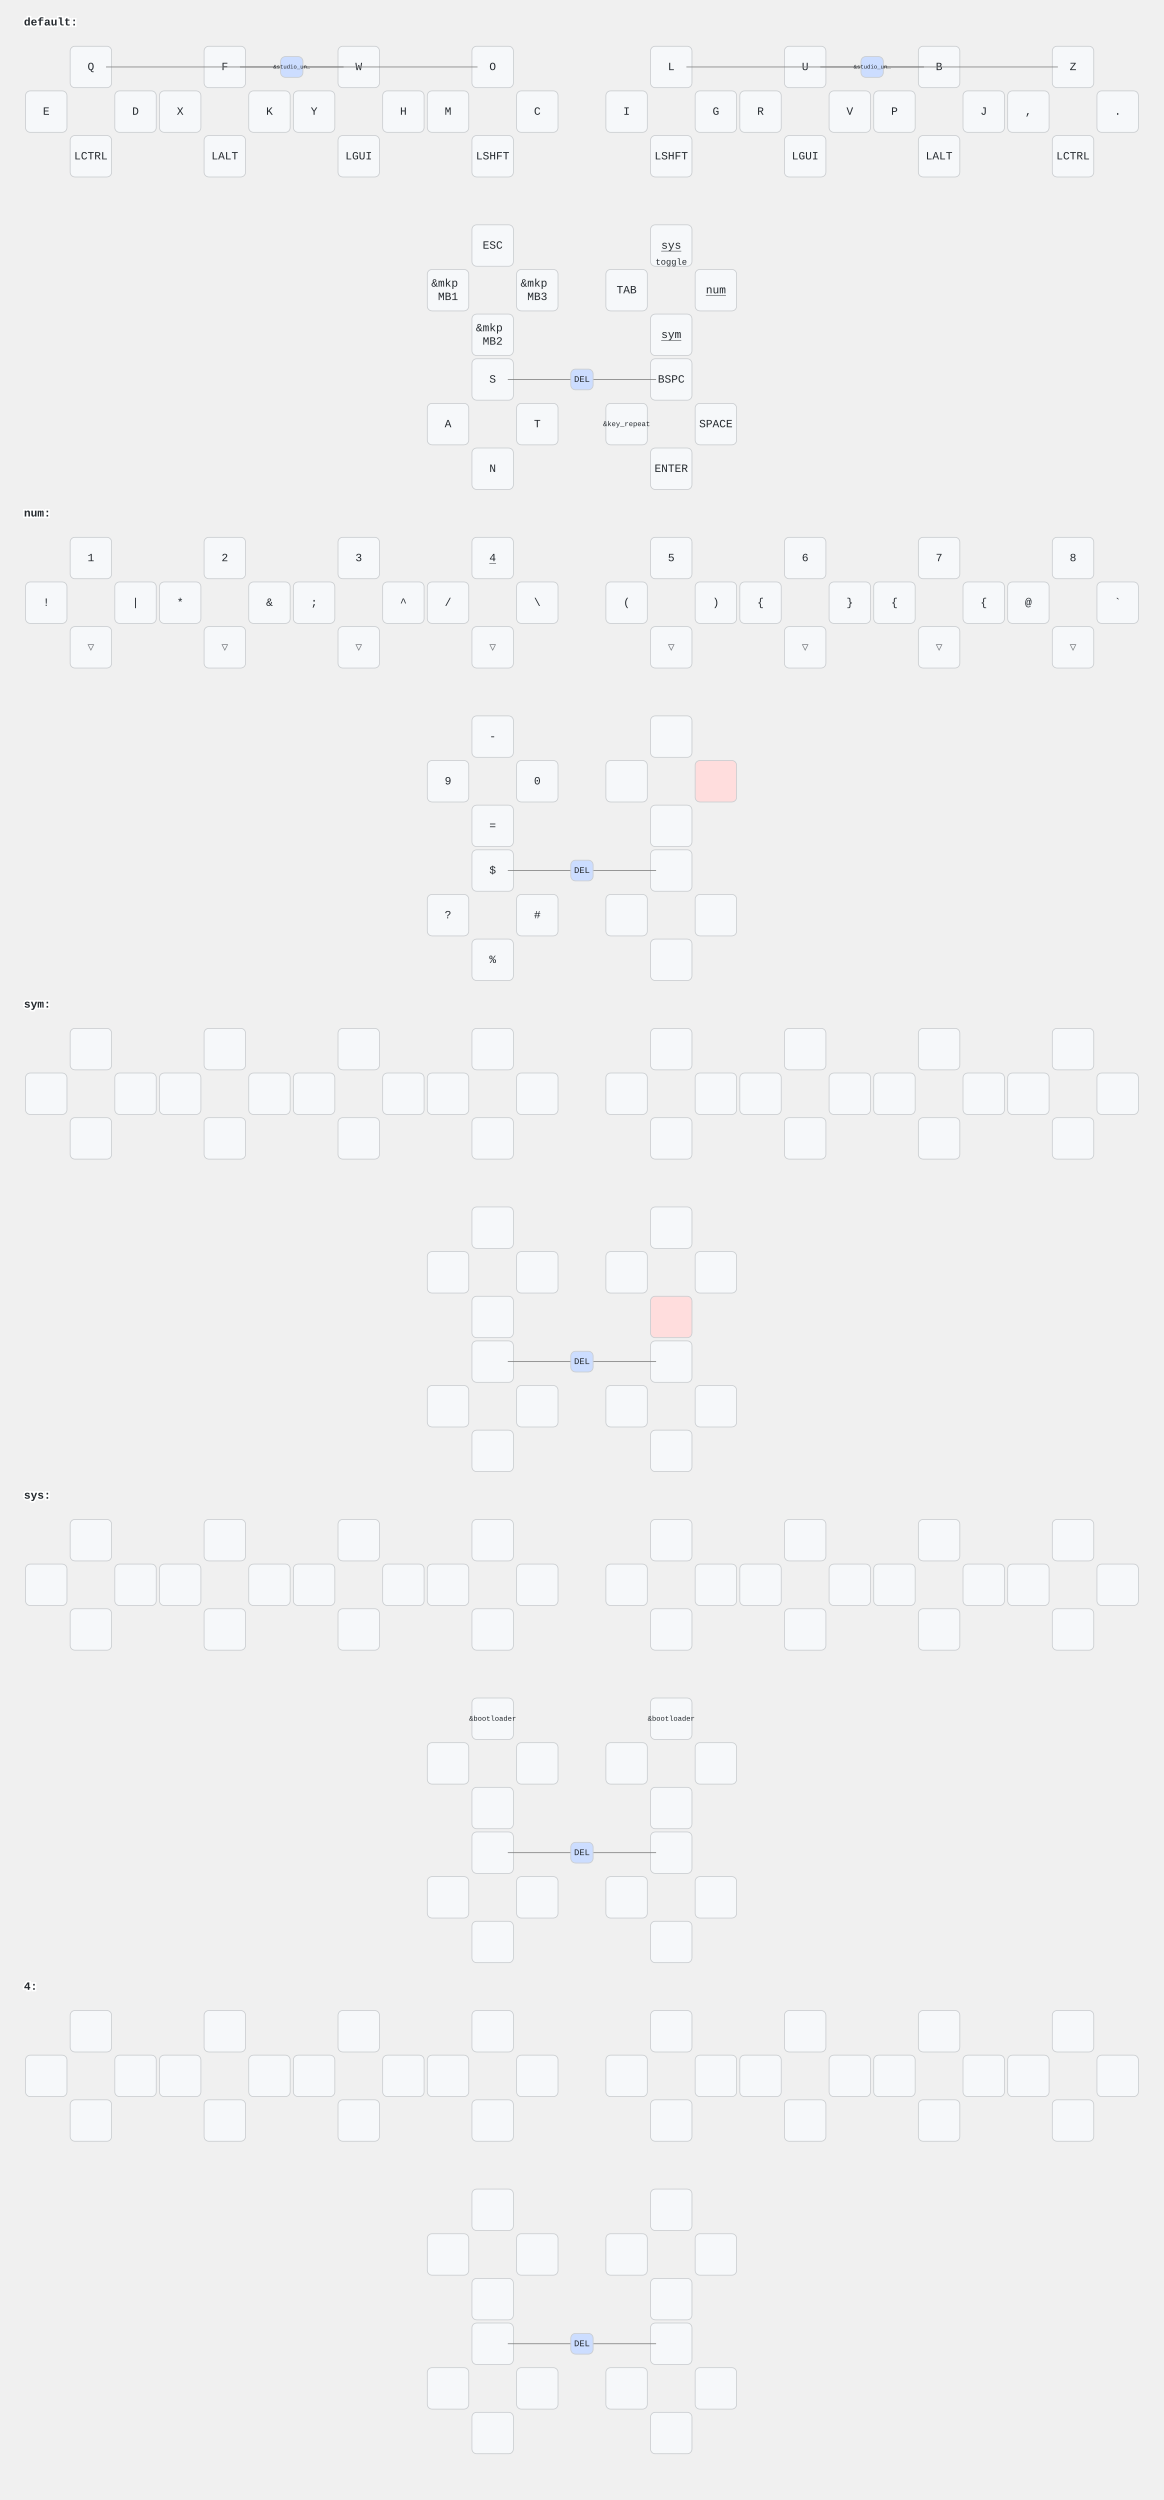
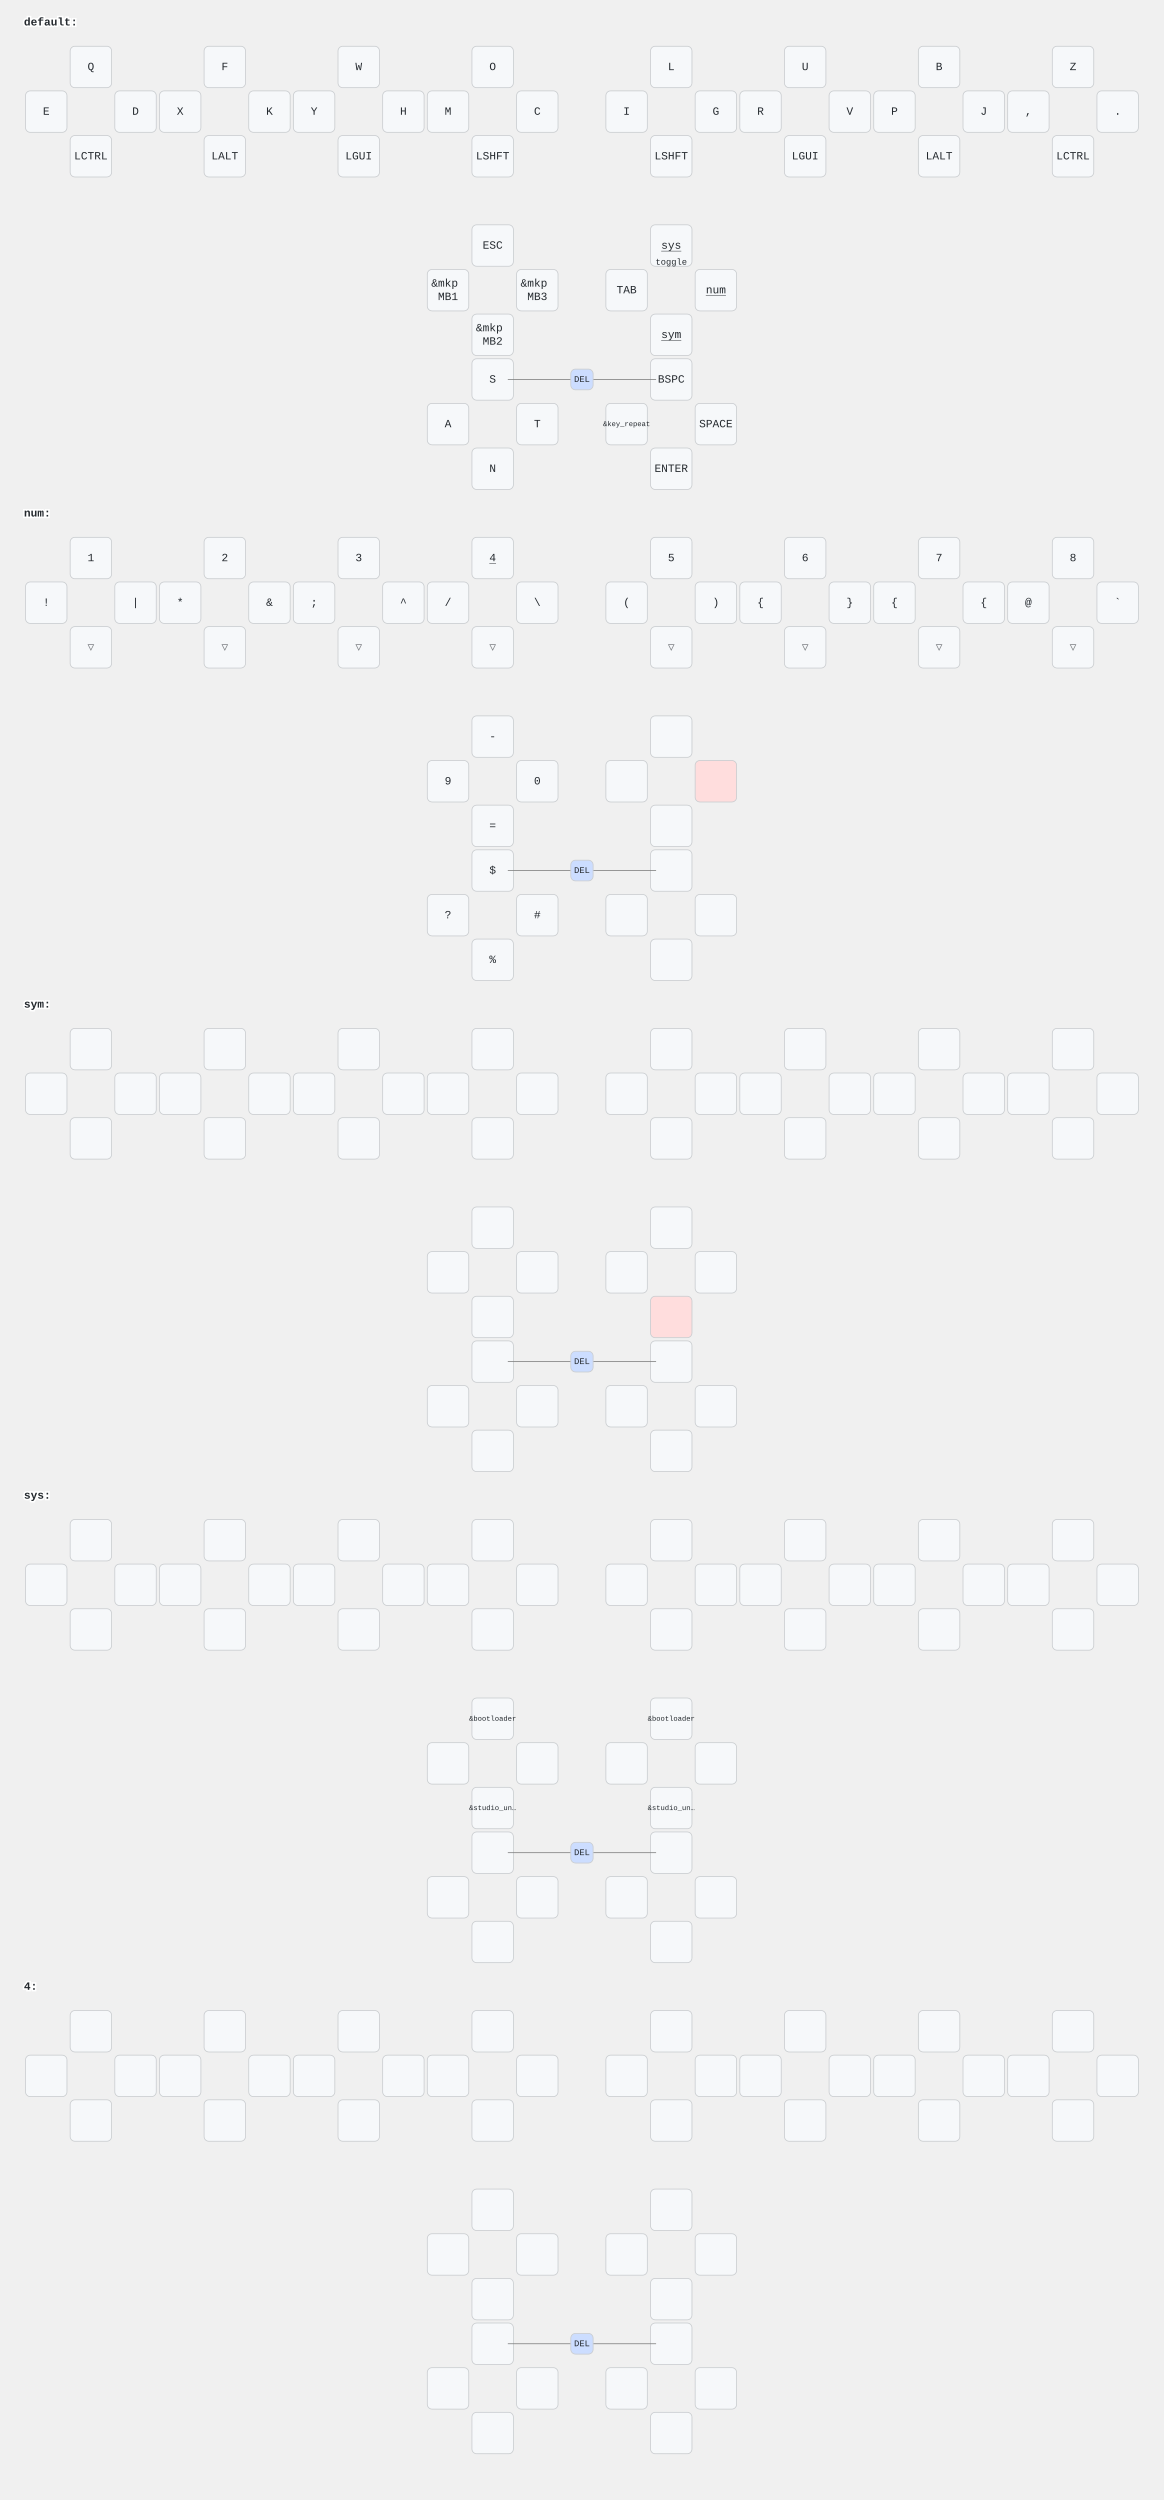
<svg xmlns="http://www.w3.org/2000/svg" width="1460" height="3136" viewBox="0 0 1460 3136" class="keymap">
  <style>/* inherit to force styles through use tags */
svg path {
    fill: inherit;
}

/* font and background color specifications */
svg.keymap {
    font-family: SFMono-Regular,Consolas,Liberation Mono,Menlo,monospace;
    font-size: 14px;
    font-kerning: normal;
    text-rendering: optimizeLegibility;
    fill: #24292e;
}

/* default key styling */
rect.key {
    fill: #f6f8fa;
}

rect.key, rect.combo {
    stroke: #c9cccf;
    stroke-width: 1;
}

/* default key side styling, only used is draw_key_sides is set */
rect.side {
    filter: brightness(90%);
}

/* color accent for combo boxes */
rect.combo, rect.combo-separate {
    fill: #cdf;
}

/* color accent for held keys */
rect.held, rect.combo.held {
    fill: #fdd;
}

/* color accent for ghost (optional) keys */
rect.ghost, rect.combo.ghost {
    stroke-dasharray: 4, 4;
    stroke-width: 2;
}

text {
    text-anchor: middle;
    dominant-baseline: middle;
}

/* styling for layer labels */
text.label {
    font-weight: bold;
    text-anchor: start;
    stroke: white;
    stroke-width: 4;
    paint-order: stroke;
}

/* styling for optional footer */
text.footer {
    text-anchor: end;
    dominant-baseline: auto;
    stroke: white;
    stroke-width: 4;
    paint-order: stroke;
}

/* styling for combo tap, and key non-tap label text */
text.combo, text.hold, text.shifted, text.left, text.right {
    font-size: 11px;
}

text.hold {
    text-anchor: middle;
    dominant-baseline: auto;
}

text.shifted {
    text-anchor: middle;
    dominant-baseline: hanging;
}

text.left {
    text-anchor: start;
}

text.right {
    text-anchor: end;
}

text.layer-activator {
    text-decoration: underline;
}

/* styling for hold/shifted label text in combo box */
text.combo.hold, text.combo.shifted, text.combo.left, text.combo.right {
    font-size: 8px;
}

/* lighter symbol for transparent keys */
text.trans {
    fill: #7b7e81;
}

/* styling for combo dendrons */
path.combo {
    stroke-width: 1;
    stroke: gray;
    fill: none;
}

/* Start Tabler Icons Cleanup */
/* cannot use height/width with glyphs */
.icon-tabler &gt; path {
    fill: inherit;
    stroke: inherit;
    stroke-width: 2;
}
/* hide tabler's default box */
.icon-tabler &gt; path[stroke="none"][fill="none"] {
    visibility: hidden;
}
/* End Tabler Icons Cleanup */
</style>
  <g transform="translate(30, 0)" class="layer-default">
    <text x="0" y="28" class="label" id="default">default:</text>
    <g transform="translate(0, 56)">
      <g transform="translate(84, 28)" class="key keypos-0">
        <rect rx="6" ry="6" x="-26" y="-26" width="52" height="52" class="key" />
        <text x="0" y="0" class="key tap">Q</text>
      </g>
      <g transform="translate(252, 28)" class="key keypos-1">
        <rect rx="6" ry="6" x="-26" y="-26" width="52" height="52" class="key" />
        <text x="0" y="0" class="key tap">F</text>
      </g>
      <g transform="translate(420, 28)" class="key keypos-2">
        <rect rx="6" ry="6" x="-26" y="-26" width="52" height="52" class="key" />
        <text x="0" y="0" class="key tap">W</text>
      </g>
      <g transform="translate(588, 28)" class="key keypos-3">
        <rect rx="6" ry="6" x="-26" y="-26" width="52" height="52" class="key" />
        <text x="0" y="0" class="key tap">O</text>
      </g>
      <g transform="translate(812, 28)" class="key keypos-4">
        <rect rx="6" ry="6" x="-26" y="-26" width="52" height="52" class="key" />
        <text x="0" y="0" class="key tap">L</text>
      </g>
      <g transform="translate(980, 28)" class="key keypos-5">
        <rect rx="6" ry="6" x="-26" y="-26" width="52" height="52" class="key" />
        <text x="0" y="0" class="key tap">U</text>
      </g>
      <g transform="translate(1148, 28)" class="key keypos-6">
        <rect rx="6" ry="6" x="-26" y="-26" width="52" height="52" class="key" />
        <text x="0" y="0" class="key tap">B</text>
      </g>
      <g transform="translate(1316, 28)" class="key keypos-7">
        <rect rx="6" ry="6" x="-26" y="-26" width="52" height="52" class="key" />
        <text x="0" y="0" class="key tap">Z</text>
      </g>
      <g transform="translate(28, 84)" class="key keypos-8">
        <rect rx="6" ry="6" x="-26" y="-26" width="52" height="52" class="key" />
        <text x="0" y="0" class="key tap">E</text>
      </g>
      <g transform="translate(140, 84)" class="key keypos-9">
        <rect rx="6" ry="6" x="-26" y="-26" width="52" height="52" class="key" />
        <text x="0" y="0" class="key tap">D</text>
      </g>
      <g transform="translate(196, 84)" class="key keypos-10">
        <rect rx="6" ry="6" x="-26" y="-26" width="52" height="52" class="key" />
        <text x="0" y="0" class="key tap">X</text>
      </g>
      <g transform="translate(308, 84)" class="key keypos-11">
        <rect rx="6" ry="6" x="-26" y="-26" width="52" height="52" class="key" />
        <text x="0" y="0" class="key tap">K</text>
      </g>
      <g transform="translate(364, 84)" class="key keypos-12">
        <rect rx="6" ry="6" x="-26" y="-26" width="52" height="52" class="key" />
        <text x="0" y="0" class="key tap">Y</text>
      </g>
      <g transform="translate(476, 84)" class="key keypos-13">
        <rect rx="6" ry="6" x="-26" y="-26" width="52" height="52" class="key" />
        <text x="0" y="0" class="key tap">H</text>
      </g>
      <g transform="translate(532, 84)" class="key keypos-14">
        <rect rx="6" ry="6" x="-26" y="-26" width="52" height="52" class="key" />
        <text x="0" y="0" class="key tap">M</text>
      </g>
      <g transform="translate(644, 84)" class="key keypos-15">
        <rect rx="6" ry="6" x="-26" y="-26" width="52" height="52" class="key" />
        <text x="0" y="0" class="key tap">C</text>
      </g>
      <g transform="translate(756, 84)" class="key keypos-16">
        <rect rx="6" ry="6" x="-26" y="-26" width="52" height="52" class="key" />
        <text x="0" y="0" class="key tap">I</text>
      </g>
      <g transform="translate(868, 84)" class="key keypos-17">
        <rect rx="6" ry="6" x="-26" y="-26" width="52" height="52" class="key" />
        <text x="0" y="0" class="key tap">G</text>
      </g>
      <g transform="translate(924, 84)" class="key keypos-18">
        <rect rx="6" ry="6" x="-26" y="-26" width="52" height="52" class="key" />
        <text x="0" y="0" class="key tap">R</text>
      </g>
      <g transform="translate(1036, 84)" class="key keypos-19">
        <rect rx="6" ry="6" x="-26" y="-26" width="52" height="52" class="key" />
        <text x="0" y="0" class="key tap">V</text>
      </g>
      <g transform="translate(1092, 84)" class="key keypos-20">
        <rect rx="6" ry="6" x="-26" y="-26" width="52" height="52" class="key" />
        <text x="0" y="0" class="key tap">P</text>
      </g>
      <g transform="translate(1204, 84)" class="key keypos-21">
        <rect rx="6" ry="6" x="-26" y="-26" width="52" height="52" class="key" />
        <text x="0" y="0" class="key tap">J</text>
      </g>
      <g transform="translate(1260, 84)" class="key keypos-22">
        <rect rx="6" ry="6" x="-26" y="-26" width="52" height="52" class="key" />
        <text x="0" y="0" class="key tap">,</text>
      </g>
      <g transform="translate(1372, 84)" class="key keypos-23">
        <rect rx="6" ry="6" x="-26" y="-26" width="52" height="52" class="key" />
        <text x="0" y="0" class="key tap">.</text>
      </g>
      <g transform="translate(84, 140)" class="key keypos-24">
        <rect rx="6" ry="6" x="-26" y="-26" width="52" height="52" class="key" />
        <text x="0" y="0" class="key tap">LCTRL</text>
      </g>
      <g transform="translate(252, 140)" class="key keypos-25">
        <rect rx="6" ry="6" x="-26" y="-26" width="52" height="52" class="key" />
        <text x="0" y="0" class="key tap">LALT</text>
      </g>
      <g transform="translate(420, 140)" class="key keypos-26">
        <rect rx="6" ry="6" x="-26" y="-26" width="52" height="52" class="key" />
        <text x="0" y="0" class="key tap">LGUI</text>
      </g>
      <g transform="translate(588, 140)" class="key keypos-27">
        <rect rx="6" ry="6" x="-26" y="-26" width="52" height="52" class="key" />
        <text x="0" y="0" class="key tap">LSHFT</text>
      </g>
      <g transform="translate(812, 140)" class="key keypos-28">
        <rect rx="6" ry="6" x="-26" y="-26" width="52" height="52" class="key" />
        <text x="0" y="0" class="key tap">LSHFT</text>
      </g>
      <g transform="translate(980, 140)" class="key keypos-29">
        <rect rx="6" ry="6" x="-26" y="-26" width="52" height="52" class="key" />
        <text x="0" y="0" class="key tap">LGUI</text>
      </g>
      <g transform="translate(1148, 140)" class="key keypos-30">
        <rect rx="6" ry="6" x="-26" y="-26" width="52" height="52" class="key" />
        <text x="0" y="0" class="key tap">LALT</text>
      </g>
      <g transform="translate(1316, 140)" class="key keypos-31">
        <rect rx="6" ry="6" x="-26" y="-26" width="52" height="52" class="key" />
        <text x="0" y="0" class="key tap">LCTRL</text>
      </g>
      <g transform="translate(588, 252)" class="key keypos-32">
        <rect rx="6" ry="6" x="-26" y="-26" width="52" height="52" class="key" />
        <text x="0" y="0" class="key tap">ESC</text>
      </g>
      <g transform="translate(812, 252)" class="key keypos-33">
        <rect rx="6" ry="6" x="-26" y="-26" width="52" height="52" class="key" />
        <a href="#sys">
          <text x="0" y="0" class="key tap layer-activator">sys</text>
        </a>
        <text x="0" y="24" class="key hold">toggle</text>
      </g>
      <g transform="translate(532, 308)" class="key keypos-34">
        <rect rx="6" ry="6" x="-26" y="-26" width="52" height="52" class="key" />
        <text x="0" y="0" class="key tap">
          <tspan x="0" dy="-0.6em">&amp;mkp</tspan>
          <tspan x="0" dy="1.2em">MB1</tspan>
        </text>
      </g>
      <g transform="translate(644, 308)" class="key keypos-35">
        <rect rx="6" ry="6" x="-26" y="-26" width="52" height="52" class="key" />
        <text x="0" y="0" class="key tap">
          <tspan x="0" dy="-0.6em">&amp;mkp</tspan>
          <tspan x="0" dy="1.2em">MB3</tspan>
        </text>
      </g>
      <g transform="translate(756, 308)" class="key keypos-36">
        <rect rx="6" ry="6" x="-26" y="-26" width="52" height="52" class="key" />
        <text x="0" y="0" class="key tap">TAB</text>
      </g>
      <g transform="translate(868, 308)" class="key keypos-37">
        <rect rx="6" ry="6" x="-26" y="-26" width="52" height="52" class="key" />
        <a href="#num">
          <text x="0" y="0" class="key tap layer-activator">num</text>
        </a>
      </g>
      <g transform="translate(588, 364)" class="key keypos-38">
        <rect rx="6" ry="6" x="-26" y="-26" width="52" height="52" class="key" />
        <text x="0" y="0" class="key tap">
          <tspan x="0" dy="-0.6em">&amp;mkp</tspan>
          <tspan x="0" dy="1.2em">MB2</tspan>
        </text>
      </g>
      <g transform="translate(812, 364)" class="key keypos-39">
        <rect rx="6" ry="6" x="-26" y="-26" width="52" height="52" class="key" />
        <a href="#sym">
          <text x="0" y="0" class="key tap layer-activator">sym</text>
        </a>
      </g>
      <g transform="translate(588, 420)" class="key keypos-40">
        <rect rx="6" ry="6" x="-26" y="-26" width="52" height="52" class="key" />
        <text x="0" y="0" class="key tap">S</text>
      </g>
      <g transform="translate(812, 420)" class="key keypos-41">
        <rect rx="6" ry="6" x="-26" y="-26" width="52" height="52" class="key" />
        <text x="0" y="0" class="key tap">BSPC</text>
      </g>
      <g transform="translate(532, 476)" class="key keypos-42">
        <rect rx="6" ry="6" x="-26" y="-26" width="52" height="52" class="key" />
        <text x="0" y="0" class="key tap">A</text>
      </g>
      <g transform="translate(644, 476)" class="key keypos-43">
        <rect rx="6" ry="6" x="-26" y="-26" width="52" height="52" class="key" />
        <text x="0" y="0" class="key tap">T</text>
      </g>
      <g transform="translate(756, 476)" class="key keypos-44">
        <rect rx="6" ry="6" x="-26" y="-26" width="52" height="52" class="key" />
        <text x="0" y="0" class="key tap">
          <tspan style="font-size: 64%">&amp;key_repeat</tspan>
        </text>
      </g>
      <g transform="translate(868, 476)" class="key keypos-45">
        <rect rx="6" ry="6" x="-26" y="-26" width="52" height="52" class="key" />
        <text x="0" y="0" class="key tap">SPACE</text>
      </g>
      <g transform="translate(588, 532)" class="key keypos-46">
        <rect rx="6" ry="6" x="-26" y="-26" width="52" height="52" class="key" />
        <text x="0" y="0" class="key tap">N</text>
      </g>
      <g transform="translate(812, 532)" class="key keypos-47">
        <rect rx="6" ry="6" x="-26" y="-26" width="52" height="52" class="key" />
        <text x="0" y="0" class="key tap">ENTER</text>
      </g>
      <g class="combo combopos-0">
-         <path d="M336,28 l-233,0" class="combo" />
-         <path d="M336,28 l-65,0" class="combo" />
-         <path d="M336,28 l65,0" class="combo" />
-         <path d="M336,28 l233,0" class="combo" />
-         <rect rx="6" ry="6" x="322" y="15" width="28" height="26" class="combo" />
-         <text x="336" y="28" class="combo tap">
-           <tspan style="font-size: 64%">&amp;studio_un…</tspan>
-         </text>
-       </g>
-       <g class="combo combopos-1">
-         <path d="M1064,28 l-233,0" class="combo" />
-         <path d="M1064,28 l-65,0" class="combo" />
-         <path d="M1064,28 l65,0" class="combo" />
-         <path d="M1064,28 l233,0" class="combo" />
-         <rect rx="6" ry="6" x="1050" y="15" width="28" height="26" class="combo" />
-         <text x="1064" y="28" class="combo tap">
-           <tspan style="font-size: 64%">&amp;studio_un…</tspan>
-         </text>
-       </g>
-       <g class="combo combopos-2">
        <path d="M700,420 l-93,0" class="combo" />
        <path d="M700,420 l93,0" class="combo" />
        <rect rx="6" ry="6" x="686" y="407" width="28" height="26" class="combo" />
        <text x="700" y="420" class="combo tap">DEL</text>
      </g>
    </g>
  </g>
  <g transform="translate(30, 616)" class="layer-num">
    <text x="0" y="28" class="label" id="num">num:</text>
    <g transform="translate(0, 56)">
      <g transform="translate(84, 28)" class="key keypos-0">
        <rect rx="6" ry="6" x="-26" y="-26" width="52" height="52" class="key" />
        <text x="0" y="0" class="key tap">1</text>
      </g>
      <g transform="translate(252, 28)" class="key keypos-1">
        <rect rx="6" ry="6" x="-26" y="-26" width="52" height="52" class="key" />
        <text x="0" y="0" class="key tap">2</text>
      </g>
      <g transform="translate(420, 28)" class="key keypos-2">
        <rect rx="6" ry="6" x="-26" y="-26" width="52" height="52" class="key" />
        <text x="0" y="0" class="key tap">3</text>
      </g>
      <g transform="translate(588, 28)" class="key keypos-3">
        <rect rx="6" ry="6" x="-26" y="-26" width="52" height="52" class="key" />
        <a href="#x_x">
          <text x="0" y="0" class="key tap layer-activator">4</text>
        </a>
      </g>
      <g transform="translate(812, 28)" class="key keypos-4">
        <rect rx="6" ry="6" x="-26" y="-26" width="52" height="52" class="key" />
        <text x="0" y="0" class="key tap">5</text>
      </g>
      <g transform="translate(980, 28)" class="key keypos-5">
        <rect rx="6" ry="6" x="-26" y="-26" width="52" height="52" class="key" />
        <text x="0" y="0" class="key tap">6</text>
      </g>
      <g transform="translate(1148, 28)" class="key keypos-6">
        <rect rx="6" ry="6" x="-26" y="-26" width="52" height="52" class="key" />
        <text x="0" y="0" class="key tap">7</text>
      </g>
      <g transform="translate(1316, 28)" class="key keypos-7">
        <rect rx="6" ry="6" x="-26" y="-26" width="52" height="52" class="key" />
        <text x="0" y="0" class="key tap">8</text>
      </g>
      <g transform="translate(28, 84)" class="key keypos-8">
        <rect rx="6" ry="6" x="-26" y="-26" width="52" height="52" class="key" />
        <text x="0" y="0" class="key tap">!</text>
      </g>
      <g transform="translate(140, 84)" class="key keypos-9">
        <rect rx="6" ry="6" x="-26" y="-26" width="52" height="52" class="key" />
        <text x="0" y="0" class="key tap">|</text>
      </g>
      <g transform="translate(196, 84)" class="key keypos-10">
        <rect rx="6" ry="6" x="-26" y="-26" width="52" height="52" class="key" />
        <text x="0" y="0" class="key tap">*</text>
      </g>
      <g transform="translate(308, 84)" class="key keypos-11">
        <rect rx="6" ry="6" x="-26" y="-26" width="52" height="52" class="key" />
        <text x="0" y="0" class="key tap">&amp;</text>
      </g>
      <g transform="translate(364, 84)" class="key keypos-12">
        <rect rx="6" ry="6" x="-26" y="-26" width="52" height="52" class="key" />
        <text x="0" y="0" class="key tap">;</text>
      </g>
      <g transform="translate(476, 84)" class="key keypos-13">
        <rect rx="6" ry="6" x="-26" y="-26" width="52" height="52" class="key" />
        <text x="0" y="0" class="key tap">^</text>
      </g>
      <g transform="translate(532, 84)" class="key keypos-14">
        <rect rx="6" ry="6" x="-26" y="-26" width="52" height="52" class="key" />
        <text x="0" y="0" class="key tap">/</text>
      </g>
      <g transform="translate(644, 84)" class="key keypos-15">
        <rect rx="6" ry="6" x="-26" y="-26" width="52" height="52" class="key" />
        <text x="0" y="0" class="key tap">\</text>
      </g>
      <g transform="translate(756, 84)" class="key keypos-16">
        <rect rx="6" ry="6" x="-26" y="-26" width="52" height="52" class="key" />
        <text x="0" y="0" class="key tap">(</text>
      </g>
      <g transform="translate(868, 84)" class="key keypos-17">
        <rect rx="6" ry="6" x="-26" y="-26" width="52" height="52" class="key" />
        <text x="0" y="0" class="key tap">)</text>
      </g>
      <g transform="translate(924, 84)" class="key keypos-18">
        <rect rx="6" ry="6" x="-26" y="-26" width="52" height="52" class="key" />
        <text x="0" y="0" class="key tap">{</text>
      </g>
      <g transform="translate(1036, 84)" class="key keypos-19">
        <rect rx="6" ry="6" x="-26" y="-26" width="52" height="52" class="key" />
        <text x="0" y="0" class="key tap">}</text>
      </g>
      <g transform="translate(1092, 84)" class="key keypos-20">
        <rect rx="6" ry="6" x="-26" y="-26" width="52" height="52" class="key" />
        <text x="0" y="0" class="key tap">{</text>
      </g>
      <g transform="translate(1204, 84)" class="key keypos-21">
        <rect rx="6" ry="6" x="-26" y="-26" width="52" height="52" class="key" />
        <text x="0" y="0" class="key tap">{</text>
      </g>
      <g transform="translate(1260, 84)" class="key keypos-22">
        <rect rx="6" ry="6" x="-26" y="-26" width="52" height="52" class="key" />
        <text x="0" y="0" class="key tap">@</text>
      </g>
      <g transform="translate(1372, 84)" class="key keypos-23">
        <rect rx="6" ry="6" x="-26" y="-26" width="52" height="52" class="key" />
        <text x="0" y="0" class="key tap">`</text>
      </g>
      <g transform="translate(84, 140)" class="key trans keypos-24">
        <rect rx="6" ry="6" x="-26" y="-26" width="52" height="52" class="key trans" />
        <text x="0" y="0" class="key trans tap">▽</text>
      </g>
      <g transform="translate(252, 140)" class="key trans keypos-25">
        <rect rx="6" ry="6" x="-26" y="-26" width="52" height="52" class="key trans" />
        <text x="0" y="0" class="key trans tap">▽</text>
      </g>
      <g transform="translate(420, 140)" class="key trans keypos-26">
        <rect rx="6" ry="6" x="-26" y="-26" width="52" height="52" class="key trans" />
        <text x="0" y="0" class="key trans tap">▽</text>
      </g>
      <g transform="translate(588, 140)" class="key trans keypos-27">
        <rect rx="6" ry="6" x="-26" y="-26" width="52" height="52" class="key trans" />
        <text x="0" y="0" class="key trans tap">▽</text>
      </g>
      <g transform="translate(812, 140)" class="key trans keypos-28">
        <rect rx="6" ry="6" x="-26" y="-26" width="52" height="52" class="key trans" />
        <text x="0" y="0" class="key trans tap">▽</text>
      </g>
      <g transform="translate(980, 140)" class="key trans keypos-29">
        <rect rx="6" ry="6" x="-26" y="-26" width="52" height="52" class="key trans" />
        <text x="0" y="0" class="key trans tap">▽</text>
      </g>
      <g transform="translate(1148, 140)" class="key trans keypos-30">
        <rect rx="6" ry="6" x="-26" y="-26" width="52" height="52" class="key trans" />
        <text x="0" y="0" class="key trans tap">▽</text>
      </g>
      <g transform="translate(1316, 140)" class="key trans keypos-31">
        <rect rx="6" ry="6" x="-26" y="-26" width="52" height="52" class="key trans" />
        <text x="0" y="0" class="key trans tap">▽</text>
      </g>
      <g transform="translate(588, 252)" class="key keypos-32">
        <rect rx="6" ry="6" x="-26" y="-26" width="52" height="52" class="key" />
        <text x="0" y="0" class="key tap">-</text>
      </g>
      <g transform="translate(812, 252)" class="key keypos-33">
        <rect rx="6" ry="6" x="-26" y="-26" width="52" height="52" class="key" />
      </g>
      <g transform="translate(532, 308)" class="key keypos-34">
        <rect rx="6" ry="6" x="-26" y="-26" width="52" height="52" class="key" />
        <text x="0" y="0" class="key tap">9</text>
      </g>
      <g transform="translate(644, 308)" class="key keypos-35">
        <rect rx="6" ry="6" x="-26" y="-26" width="52" height="52" class="key" />
        <text x="0" y="0" class="key tap">0</text>
      </g>
      <g transform="translate(756, 308)" class="key keypos-36">
        <rect rx="6" ry="6" x="-26" y="-26" width="52" height="52" class="key" />
      </g>
      <g transform="translate(868, 308)" class="key held keypos-37">
        <rect rx="6" ry="6" x="-26" y="-26" width="52" height="52" class="key held" />
      </g>
      <g transform="translate(588, 364)" class="key keypos-38">
        <rect rx="6" ry="6" x="-26" y="-26" width="52" height="52" class="key" />
        <text x="0" y="0" class="key tap">=</text>
      </g>
      <g transform="translate(812, 364)" class="key keypos-39">
        <rect rx="6" ry="6" x="-26" y="-26" width="52" height="52" class="key" />
      </g>
      <g transform="translate(588, 420)" class="key keypos-40">
        <rect rx="6" ry="6" x="-26" y="-26" width="52" height="52" class="key" />
        <text x="0" y="0" class="key tap">$</text>
      </g>
      <g transform="translate(812, 420)" class="key keypos-41">
        <rect rx="6" ry="6" x="-26" y="-26" width="52" height="52" class="key" />
      </g>
      <g transform="translate(532, 476)" class="key keypos-42">
        <rect rx="6" ry="6" x="-26" y="-26" width="52" height="52" class="key" />
        <text x="0" y="0" class="key tap">?</text>
      </g>
      <g transform="translate(644, 476)" class="key keypos-43">
        <rect rx="6" ry="6" x="-26" y="-26" width="52" height="52" class="key" />
        <text x="0" y="0" class="key tap">#</text>
      </g>
      <g transform="translate(756, 476)" class="key keypos-44">
        <rect rx="6" ry="6" x="-26" y="-26" width="52" height="52" class="key" />
      </g>
      <g transform="translate(868, 476)" class="key keypos-45">
        <rect rx="6" ry="6" x="-26" y="-26" width="52" height="52" class="key" />
      </g>
      <g transform="translate(588, 532)" class="key keypos-46">
        <rect rx="6" ry="6" x="-26" y="-26" width="52" height="52" class="key" />
        <text x="0" y="0" class="key tap">%</text>
      </g>
      <g transform="translate(812, 532)" class="key keypos-47">
        <rect rx="6" ry="6" x="-26" y="-26" width="52" height="52" class="key" />
      </g>
      <g class="combo combopos-0">
        <path d="M700,420 l-93,0" class="combo" />
        <path d="M700,420 l93,0" class="combo" />
        <rect rx="6" ry="6" x="686" y="407" width="28" height="26" class="combo" />
        <text x="700" y="420" class="combo tap">DEL</text>
      </g>
    </g>
  </g>
  <g transform="translate(30, 1232)" class="layer-sym">
    <text x="0" y="28" class="label" id="sym">sym:</text>
    <g transform="translate(0, 56)">
      <g transform="translate(84, 28)" class="key keypos-0">
        <rect rx="6" ry="6" x="-26" y="-26" width="52" height="52" class="key" />
      </g>
      <g transform="translate(252, 28)" class="key keypos-1">
        <rect rx="6" ry="6" x="-26" y="-26" width="52" height="52" class="key" />
      </g>
      <g transform="translate(420, 28)" class="key keypos-2">
        <rect rx="6" ry="6" x="-26" y="-26" width="52" height="52" class="key" />
      </g>
      <g transform="translate(588, 28)" class="key keypos-3">
        <rect rx="6" ry="6" x="-26" y="-26" width="52" height="52" class="key" />
      </g>
      <g transform="translate(812, 28)" class="key keypos-4">
        <rect rx="6" ry="6" x="-26" y="-26" width="52" height="52" class="key" />
      </g>
      <g transform="translate(980, 28)" class="key keypos-5">
        <rect rx="6" ry="6" x="-26" y="-26" width="52" height="52" class="key" />
      </g>
      <g transform="translate(1148, 28)" class="key keypos-6">
        <rect rx="6" ry="6" x="-26" y="-26" width="52" height="52" class="key" />
      </g>
      <g transform="translate(1316, 28)" class="key keypos-7">
        <rect rx="6" ry="6" x="-26" y="-26" width="52" height="52" class="key" />
      </g>
      <g transform="translate(28, 84)" class="key keypos-8">
        <rect rx="6" ry="6" x="-26" y="-26" width="52" height="52" class="key" />
      </g>
      <g transform="translate(140, 84)" class="key keypos-9">
        <rect rx="6" ry="6" x="-26" y="-26" width="52" height="52" class="key" />
      </g>
      <g transform="translate(196, 84)" class="key keypos-10">
        <rect rx="6" ry="6" x="-26" y="-26" width="52" height="52" class="key" />
      </g>
      <g transform="translate(308, 84)" class="key keypos-11">
        <rect rx="6" ry="6" x="-26" y="-26" width="52" height="52" class="key" />
      </g>
      <g transform="translate(364, 84)" class="key keypos-12">
        <rect rx="6" ry="6" x="-26" y="-26" width="52" height="52" class="key" />
      </g>
      <g transform="translate(476, 84)" class="key keypos-13">
        <rect rx="6" ry="6" x="-26" y="-26" width="52" height="52" class="key" />
      </g>
      <g transform="translate(532, 84)" class="key keypos-14">
        <rect rx="6" ry="6" x="-26" y="-26" width="52" height="52" class="key" />
      </g>
      <g transform="translate(644, 84)" class="key keypos-15">
        <rect rx="6" ry="6" x="-26" y="-26" width="52" height="52" class="key" />
      </g>
      <g transform="translate(756, 84)" class="key keypos-16">
        <rect rx="6" ry="6" x="-26" y="-26" width="52" height="52" class="key" />
      </g>
      <g transform="translate(868, 84)" class="key keypos-17">
        <rect rx="6" ry="6" x="-26" y="-26" width="52" height="52" class="key" />
      </g>
      <g transform="translate(924, 84)" class="key keypos-18">
        <rect rx="6" ry="6" x="-26" y="-26" width="52" height="52" class="key" />
      </g>
      <g transform="translate(1036, 84)" class="key keypos-19">
        <rect rx="6" ry="6" x="-26" y="-26" width="52" height="52" class="key" />
      </g>
      <g transform="translate(1092, 84)" class="key keypos-20">
        <rect rx="6" ry="6" x="-26" y="-26" width="52" height="52" class="key" />
      </g>
      <g transform="translate(1204, 84)" class="key keypos-21">
        <rect rx="6" ry="6" x="-26" y="-26" width="52" height="52" class="key" />
      </g>
      <g transform="translate(1260, 84)" class="key keypos-22">
        <rect rx="6" ry="6" x="-26" y="-26" width="52" height="52" class="key" />
      </g>
      <g transform="translate(1372, 84)" class="key keypos-23">
        <rect rx="6" ry="6" x="-26" y="-26" width="52" height="52" class="key" />
      </g>
      <g transform="translate(84, 140)" class="key keypos-24">
        <rect rx="6" ry="6" x="-26" y="-26" width="52" height="52" class="key" />
      </g>
      <g transform="translate(252, 140)" class="key keypos-25">
        <rect rx="6" ry="6" x="-26" y="-26" width="52" height="52" class="key" />
      </g>
      <g transform="translate(420, 140)" class="key keypos-26">
        <rect rx="6" ry="6" x="-26" y="-26" width="52" height="52" class="key" />
      </g>
      <g transform="translate(588, 140)" class="key keypos-27">
        <rect rx="6" ry="6" x="-26" y="-26" width="52" height="52" class="key" />
      </g>
      <g transform="translate(812, 140)" class="key keypos-28">
        <rect rx="6" ry="6" x="-26" y="-26" width="52" height="52" class="key" />
      </g>
      <g transform="translate(980, 140)" class="key keypos-29">
        <rect rx="6" ry="6" x="-26" y="-26" width="52" height="52" class="key" />
      </g>
      <g transform="translate(1148, 140)" class="key keypos-30">
        <rect rx="6" ry="6" x="-26" y="-26" width="52" height="52" class="key" />
      </g>
      <g transform="translate(1316, 140)" class="key keypos-31">
        <rect rx="6" ry="6" x="-26" y="-26" width="52" height="52" class="key" />
      </g>
      <g transform="translate(588, 252)" class="key keypos-32">
        <rect rx="6" ry="6" x="-26" y="-26" width="52" height="52" class="key" />
      </g>
      <g transform="translate(812, 252)" class="key keypos-33">
        <rect rx="6" ry="6" x="-26" y="-26" width="52" height="52" class="key" />
      </g>
      <g transform="translate(532, 308)" class="key keypos-34">
        <rect rx="6" ry="6" x="-26" y="-26" width="52" height="52" class="key" />
      </g>
      <g transform="translate(644, 308)" class="key keypos-35">
        <rect rx="6" ry="6" x="-26" y="-26" width="52" height="52" class="key" />
      </g>
      <g transform="translate(756, 308)" class="key keypos-36">
        <rect rx="6" ry="6" x="-26" y="-26" width="52" height="52" class="key" />
      </g>
      <g transform="translate(868, 308)" class="key keypos-37">
        <rect rx="6" ry="6" x="-26" y="-26" width="52" height="52" class="key" />
      </g>
      <g transform="translate(588, 364)" class="key keypos-38">
        <rect rx="6" ry="6" x="-26" y="-26" width="52" height="52" class="key" />
      </g>
      <g transform="translate(812, 364)" class="key held keypos-39">
        <rect rx="6" ry="6" x="-26" y="-26" width="52" height="52" class="key held" />
      </g>
      <g transform="translate(588, 420)" class="key keypos-40">
        <rect rx="6" ry="6" x="-26" y="-26" width="52" height="52" class="key" />
      </g>
      <g transform="translate(812, 420)" class="key keypos-41">
        <rect rx="6" ry="6" x="-26" y="-26" width="52" height="52" class="key" />
      </g>
      <g transform="translate(532, 476)" class="key keypos-42">
        <rect rx="6" ry="6" x="-26" y="-26" width="52" height="52" class="key" />
      </g>
      <g transform="translate(644, 476)" class="key keypos-43">
        <rect rx="6" ry="6" x="-26" y="-26" width="52" height="52" class="key" />
      </g>
      <g transform="translate(756, 476)" class="key keypos-44">
        <rect rx="6" ry="6" x="-26" y="-26" width="52" height="52" class="key" />
      </g>
      <g transform="translate(868, 476)" class="key keypos-45">
        <rect rx="6" ry="6" x="-26" y="-26" width="52" height="52" class="key" />
      </g>
      <g transform="translate(588, 532)" class="key keypos-46">
        <rect rx="6" ry="6" x="-26" y="-26" width="52" height="52" class="key" />
      </g>
      <g transform="translate(812, 532)" class="key keypos-47">
        <rect rx="6" ry="6" x="-26" y="-26" width="52" height="52" class="key" />
      </g>
      <g class="combo combopos-0">
        <path d="M700,420 l-93,0" class="combo" />
        <path d="M700,420 l93,0" class="combo" />
        <rect rx="6" ry="6" x="686" y="407" width="28" height="26" class="combo" />
        <text x="700" y="420" class="combo tap">DEL</text>
      </g>
    </g>
  </g>
  <g transform="translate(30, 1848)" class="layer-sys">
    <text x="0" y="28" class="label" id="sys">sys:</text>
    <g transform="translate(0, 56)">
      <g transform="translate(84, 28)" class="key keypos-0">
        <rect rx="6" ry="6" x="-26" y="-26" width="52" height="52" class="key" />
      </g>
      <g transform="translate(252, 28)" class="key keypos-1">
        <rect rx="6" ry="6" x="-26" y="-26" width="52" height="52" class="key" />
      </g>
      <g transform="translate(420, 28)" class="key keypos-2">
        <rect rx="6" ry="6" x="-26" y="-26" width="52" height="52" class="key" />
      </g>
      <g transform="translate(588, 28)" class="key keypos-3">
        <rect rx="6" ry="6" x="-26" y="-26" width="52" height="52" class="key" />
      </g>
      <g transform="translate(812, 28)" class="key keypos-4">
        <rect rx="6" ry="6" x="-26" y="-26" width="52" height="52" class="key" />
      </g>
      <g transform="translate(980, 28)" class="key keypos-5">
        <rect rx="6" ry="6" x="-26" y="-26" width="52" height="52" class="key" />
      </g>
      <g transform="translate(1148, 28)" class="key keypos-6">
        <rect rx="6" ry="6" x="-26" y="-26" width="52" height="52" class="key" />
      </g>
      <g transform="translate(1316, 28)" class="key keypos-7">
        <rect rx="6" ry="6" x="-26" y="-26" width="52" height="52" class="key" />
      </g>
      <g transform="translate(28, 84)" class="key keypos-8">
        <rect rx="6" ry="6" x="-26" y="-26" width="52" height="52" class="key" />
      </g>
      <g transform="translate(140, 84)" class="key keypos-9">
        <rect rx="6" ry="6" x="-26" y="-26" width="52" height="52" class="key" />
      </g>
      <g transform="translate(196, 84)" class="key keypos-10">
        <rect rx="6" ry="6" x="-26" y="-26" width="52" height="52" class="key" />
      </g>
      <g transform="translate(308, 84)" class="key keypos-11">
        <rect rx="6" ry="6" x="-26" y="-26" width="52" height="52" class="key" />
      </g>
      <g transform="translate(364, 84)" class="key keypos-12">
        <rect rx="6" ry="6" x="-26" y="-26" width="52" height="52" class="key" />
      </g>
      <g transform="translate(476, 84)" class="key keypos-13">
        <rect rx="6" ry="6" x="-26" y="-26" width="52" height="52" class="key" />
      </g>
      <g transform="translate(532, 84)" class="key keypos-14">
        <rect rx="6" ry="6" x="-26" y="-26" width="52" height="52" class="key" />
      </g>
      <g transform="translate(644, 84)" class="key keypos-15">
        <rect rx="6" ry="6" x="-26" y="-26" width="52" height="52" class="key" />
      </g>
      <g transform="translate(756, 84)" class="key keypos-16">
        <rect rx="6" ry="6" x="-26" y="-26" width="52" height="52" class="key" />
      </g>
      <g transform="translate(868, 84)" class="key keypos-17">
        <rect rx="6" ry="6" x="-26" y="-26" width="52" height="52" class="key" />
      </g>
      <g transform="translate(924, 84)" class="key keypos-18">
        <rect rx="6" ry="6" x="-26" y="-26" width="52" height="52" class="key" />
      </g>
      <g transform="translate(1036, 84)" class="key keypos-19">
        <rect rx="6" ry="6" x="-26" y="-26" width="52" height="52" class="key" />
      </g>
      <g transform="translate(1092, 84)" class="key keypos-20">
        <rect rx="6" ry="6" x="-26" y="-26" width="52" height="52" class="key" />
      </g>
      <g transform="translate(1204, 84)" class="key keypos-21">
        <rect rx="6" ry="6" x="-26" y="-26" width="52" height="52" class="key" />
      </g>
      <g transform="translate(1260, 84)" class="key keypos-22">
        <rect rx="6" ry="6" x="-26" y="-26" width="52" height="52" class="key" />
      </g>
      <g transform="translate(1372, 84)" class="key keypos-23">
        <rect rx="6" ry="6" x="-26" y="-26" width="52" height="52" class="key" />
      </g>
      <g transform="translate(84, 140)" class="key keypos-24">
        <rect rx="6" ry="6" x="-26" y="-26" width="52" height="52" class="key" />
      </g>
      <g transform="translate(252, 140)" class="key keypos-25">
        <rect rx="6" ry="6" x="-26" y="-26" width="52" height="52" class="key" />
      </g>
      <g transform="translate(420, 140)" class="key keypos-26">
        <rect rx="6" ry="6" x="-26" y="-26" width="52" height="52" class="key" />
      </g>
      <g transform="translate(588, 140)" class="key keypos-27">
        <rect rx="6" ry="6" x="-26" y="-26" width="52" height="52" class="key" />
      </g>
      <g transform="translate(812, 140)" class="key keypos-28">
        <rect rx="6" ry="6" x="-26" y="-26" width="52" height="52" class="key" />
      </g>
      <g transform="translate(980, 140)" class="key keypos-29">
        <rect rx="6" ry="6" x="-26" y="-26" width="52" height="52" class="key" />
      </g>
      <g transform="translate(1148, 140)" class="key keypos-30">
        <rect rx="6" ry="6" x="-26" y="-26" width="52" height="52" class="key" />
      </g>
      <g transform="translate(1316, 140)" class="key keypos-31">
        <rect rx="6" ry="6" x="-26" y="-26" width="52" height="52" class="key" />
      </g>
      <g transform="translate(588, 252)" class="key keypos-32">
        <rect rx="6" ry="6" x="-26" y="-26" width="52" height="52" class="key" />
        <text x="0" y="0" class="key tap">
          <tspan style="font-size: 64%">&amp;bootloader</tspan>
        </text>
      </g>
      <g transform="translate(812, 252)" class="key keypos-33">
        <rect rx="6" ry="6" x="-26" y="-26" width="52" height="52" class="key" />
        <text x="0" y="0" class="key tap">
          <tspan style="font-size: 64%">&amp;bootloader</tspan>
        </text>
      </g>
      <g transform="translate(532, 308)" class="key keypos-34">
        <rect rx="6" ry="6" x="-26" y="-26" width="52" height="52" class="key" />
      </g>
      <g transform="translate(644, 308)" class="key keypos-35">
        <rect rx="6" ry="6" x="-26" y="-26" width="52" height="52" class="key" />
      </g>
      <g transform="translate(756, 308)" class="key keypos-36">
        <rect rx="6" ry="6" x="-26" y="-26" width="52" height="52" class="key" />
      </g>
      <g transform="translate(868, 308)" class="key keypos-37">
        <rect rx="6" ry="6" x="-26" y="-26" width="52" height="52" class="key" />
      </g>
      <g transform="translate(588, 364)" class="key keypos-38">
        <rect rx="6" ry="6" x="-26" y="-26" width="52" height="52" class="key" />
+         <text x="0" y="0" class="key tap">
+           <tspan style="font-size: 64%">&amp;studio_un…</tspan>
+         </text>
      </g>
      <g transform="translate(812, 364)" class="key keypos-39">
        <rect rx="6" ry="6" x="-26" y="-26" width="52" height="52" class="key" />
+         <text x="0" y="0" class="key tap">
+           <tspan style="font-size: 64%">&amp;studio_un…</tspan>
+         </text>
      </g>
      <g transform="translate(588, 420)" class="key keypos-40">
        <rect rx="6" ry="6" x="-26" y="-26" width="52" height="52" class="key" />
      </g>
      <g transform="translate(812, 420)" class="key keypos-41">
        <rect rx="6" ry="6" x="-26" y="-26" width="52" height="52" class="key" />
      </g>
      <g transform="translate(532, 476)" class="key keypos-42">
        <rect rx="6" ry="6" x="-26" y="-26" width="52" height="52" class="key" />
      </g>
      <g transform="translate(644, 476)" class="key keypos-43">
        <rect rx="6" ry="6" x="-26" y="-26" width="52" height="52" class="key" />
      </g>
      <g transform="translate(756, 476)" class="key keypos-44">
        <rect rx="6" ry="6" x="-26" y="-26" width="52" height="52" class="key" />
      </g>
      <g transform="translate(868, 476)" class="key keypos-45">
        <rect rx="6" ry="6" x="-26" y="-26" width="52" height="52" class="key" />
      </g>
      <g transform="translate(588, 532)" class="key keypos-46">
        <rect rx="6" ry="6" x="-26" y="-26" width="52" height="52" class="key" />
      </g>
      <g transform="translate(812, 532)" class="key keypos-47">
        <rect rx="6" ry="6" x="-26" y="-26" width="52" height="52" class="key" />
      </g>
      <g class="combo combopos-0">
        <path d="M700,420 l-93,0" class="combo" />
        <path d="M700,420 l93,0" class="combo" />
        <rect rx="6" ry="6" x="686" y="407" width="28" height="26" class="combo" />
        <text x="700" y="420" class="combo tap">DEL</text>
      </g>
    </g>
  </g>
  <g transform="translate(30, 2464)" class="layer-4">
    <text x="0" y="28" class="label" id="x_x">4:</text>
    <g transform="translate(0, 56)">
      <g transform="translate(84, 28)" class="key keypos-0">
        <rect rx="6" ry="6" x="-26" y="-26" width="52" height="52" class="key" />
      </g>
      <g transform="translate(252, 28)" class="key keypos-1">
        <rect rx="6" ry="6" x="-26" y="-26" width="52" height="52" class="key" />
      </g>
      <g transform="translate(420, 28)" class="key keypos-2">
        <rect rx="6" ry="6" x="-26" y="-26" width="52" height="52" class="key" />
      </g>
      <g transform="translate(588, 28)" class="key keypos-3">
        <rect rx="6" ry="6" x="-26" y="-26" width="52" height="52" class="key" />
      </g>
      <g transform="translate(812, 28)" class="key keypos-4">
        <rect rx="6" ry="6" x="-26" y="-26" width="52" height="52" class="key" />
      </g>
      <g transform="translate(980, 28)" class="key keypos-5">
        <rect rx="6" ry="6" x="-26" y="-26" width="52" height="52" class="key" />
      </g>
      <g transform="translate(1148, 28)" class="key keypos-6">
        <rect rx="6" ry="6" x="-26" y="-26" width="52" height="52" class="key" />
      </g>
      <g transform="translate(1316, 28)" class="key keypos-7">
        <rect rx="6" ry="6" x="-26" y="-26" width="52" height="52" class="key" />
      </g>
      <g transform="translate(28, 84)" class="key keypos-8">
        <rect rx="6" ry="6" x="-26" y="-26" width="52" height="52" class="key" />
      </g>
      <g transform="translate(140, 84)" class="key keypos-9">
        <rect rx="6" ry="6" x="-26" y="-26" width="52" height="52" class="key" />
      </g>
      <g transform="translate(196, 84)" class="key keypos-10">
        <rect rx="6" ry="6" x="-26" y="-26" width="52" height="52" class="key" />
      </g>
      <g transform="translate(308, 84)" class="key keypos-11">
        <rect rx="6" ry="6" x="-26" y="-26" width="52" height="52" class="key" />
      </g>
      <g transform="translate(364, 84)" class="key keypos-12">
        <rect rx="6" ry="6" x="-26" y="-26" width="52" height="52" class="key" />
      </g>
      <g transform="translate(476, 84)" class="key keypos-13">
        <rect rx="6" ry="6" x="-26" y="-26" width="52" height="52" class="key" />
      </g>
      <g transform="translate(532, 84)" class="key keypos-14">
        <rect rx="6" ry="6" x="-26" y="-26" width="52" height="52" class="key" />
      </g>
      <g transform="translate(644, 84)" class="key keypos-15">
        <rect rx="6" ry="6" x="-26" y="-26" width="52" height="52" class="key" />
      </g>
      <g transform="translate(756, 84)" class="key keypos-16">
        <rect rx="6" ry="6" x="-26" y="-26" width="52" height="52" class="key" />
      </g>
      <g transform="translate(868, 84)" class="key keypos-17">
        <rect rx="6" ry="6" x="-26" y="-26" width="52" height="52" class="key" />
      </g>
      <g transform="translate(924, 84)" class="key keypos-18">
        <rect rx="6" ry="6" x="-26" y="-26" width="52" height="52" class="key" />
      </g>
      <g transform="translate(1036, 84)" class="key keypos-19">
        <rect rx="6" ry="6" x="-26" y="-26" width="52" height="52" class="key" />
      </g>
      <g transform="translate(1092, 84)" class="key keypos-20">
        <rect rx="6" ry="6" x="-26" y="-26" width="52" height="52" class="key" />
      </g>
      <g transform="translate(1204, 84)" class="key keypos-21">
        <rect rx="6" ry="6" x="-26" y="-26" width="52" height="52" class="key" />
      </g>
      <g transform="translate(1260, 84)" class="key keypos-22">
        <rect rx="6" ry="6" x="-26" y="-26" width="52" height="52" class="key" />
      </g>
      <g transform="translate(1372, 84)" class="key keypos-23">
        <rect rx="6" ry="6" x="-26" y="-26" width="52" height="52" class="key" />
      </g>
      <g transform="translate(84, 140)" class="key keypos-24">
        <rect rx="6" ry="6" x="-26" y="-26" width="52" height="52" class="key" />
      </g>
      <g transform="translate(252, 140)" class="key keypos-25">
        <rect rx="6" ry="6" x="-26" y="-26" width="52" height="52" class="key" />
      </g>
      <g transform="translate(420, 140)" class="key keypos-26">
        <rect rx="6" ry="6" x="-26" y="-26" width="52" height="52" class="key" />
      </g>
      <g transform="translate(588, 140)" class="key keypos-27">
        <rect rx="6" ry="6" x="-26" y="-26" width="52" height="52" class="key" />
      </g>
      <g transform="translate(812, 140)" class="key keypos-28">
        <rect rx="6" ry="6" x="-26" y="-26" width="52" height="52" class="key" />
      </g>
      <g transform="translate(980, 140)" class="key keypos-29">
        <rect rx="6" ry="6" x="-26" y="-26" width="52" height="52" class="key" />
      </g>
      <g transform="translate(1148, 140)" class="key keypos-30">
        <rect rx="6" ry="6" x="-26" y="-26" width="52" height="52" class="key" />
      </g>
      <g transform="translate(1316, 140)" class="key keypos-31">
        <rect rx="6" ry="6" x="-26" y="-26" width="52" height="52" class="key" />
      </g>
      <g transform="translate(588, 252)" class="key keypos-32">
        <rect rx="6" ry="6" x="-26" y="-26" width="52" height="52" class="key" />
      </g>
      <g transform="translate(812, 252)" class="key keypos-33">
        <rect rx="6" ry="6" x="-26" y="-26" width="52" height="52" class="key" />
      </g>
      <g transform="translate(532, 308)" class="key keypos-34">
        <rect rx="6" ry="6" x="-26" y="-26" width="52" height="52" class="key" />
      </g>
      <g transform="translate(644, 308)" class="key keypos-35">
        <rect rx="6" ry="6" x="-26" y="-26" width="52" height="52" class="key" />
      </g>
      <g transform="translate(756, 308)" class="key keypos-36">
        <rect rx="6" ry="6" x="-26" y="-26" width="52" height="52" class="key" />
      </g>
      <g transform="translate(868, 308)" class="key keypos-37">
        <rect rx="6" ry="6" x="-26" y="-26" width="52" height="52" class="key" />
      </g>
      <g transform="translate(588, 364)" class="key keypos-38">
        <rect rx="6" ry="6" x="-26" y="-26" width="52" height="52" class="key" />
      </g>
      <g transform="translate(812, 364)" class="key keypos-39">
        <rect rx="6" ry="6" x="-26" y="-26" width="52" height="52" class="key" />
      </g>
      <g transform="translate(588, 420)" class="key keypos-40">
        <rect rx="6" ry="6" x="-26" y="-26" width="52" height="52" class="key" />
      </g>
      <g transform="translate(812, 420)" class="key keypos-41">
        <rect rx="6" ry="6" x="-26" y="-26" width="52" height="52" class="key" />
      </g>
      <g transform="translate(532, 476)" class="key keypos-42">
        <rect rx="6" ry="6" x="-26" y="-26" width="52" height="52" class="key" />
      </g>
      <g transform="translate(644, 476)" class="key keypos-43">
        <rect rx="6" ry="6" x="-26" y="-26" width="52" height="52" class="key" />
      </g>
      <g transform="translate(756, 476)" class="key keypos-44">
        <rect rx="6" ry="6" x="-26" y="-26" width="52" height="52" class="key" />
      </g>
      <g transform="translate(868, 476)" class="key keypos-45">
        <rect rx="6" ry="6" x="-26" y="-26" width="52" height="52" class="key" />
      </g>
      <g transform="translate(588, 532)" class="key keypos-46">
        <rect rx="6" ry="6" x="-26" y="-26" width="52" height="52" class="key" />
      </g>
      <g transform="translate(812, 532)" class="key keypos-47">
        <rect rx="6" ry="6" x="-26" y="-26" width="52" height="52" class="key" />
      </g>
      <g class="combo combopos-0">
        <path d="M700,420 l-93,0" class="combo" />
        <path d="M700,420 l93,0" class="combo" />
        <rect rx="6" ry="6" x="686" y="407" width="28" height="26" class="combo" />
        <text x="700" y="420" class="combo tap">DEL</text>
      </g>
    </g>
  </g>
</svg>
